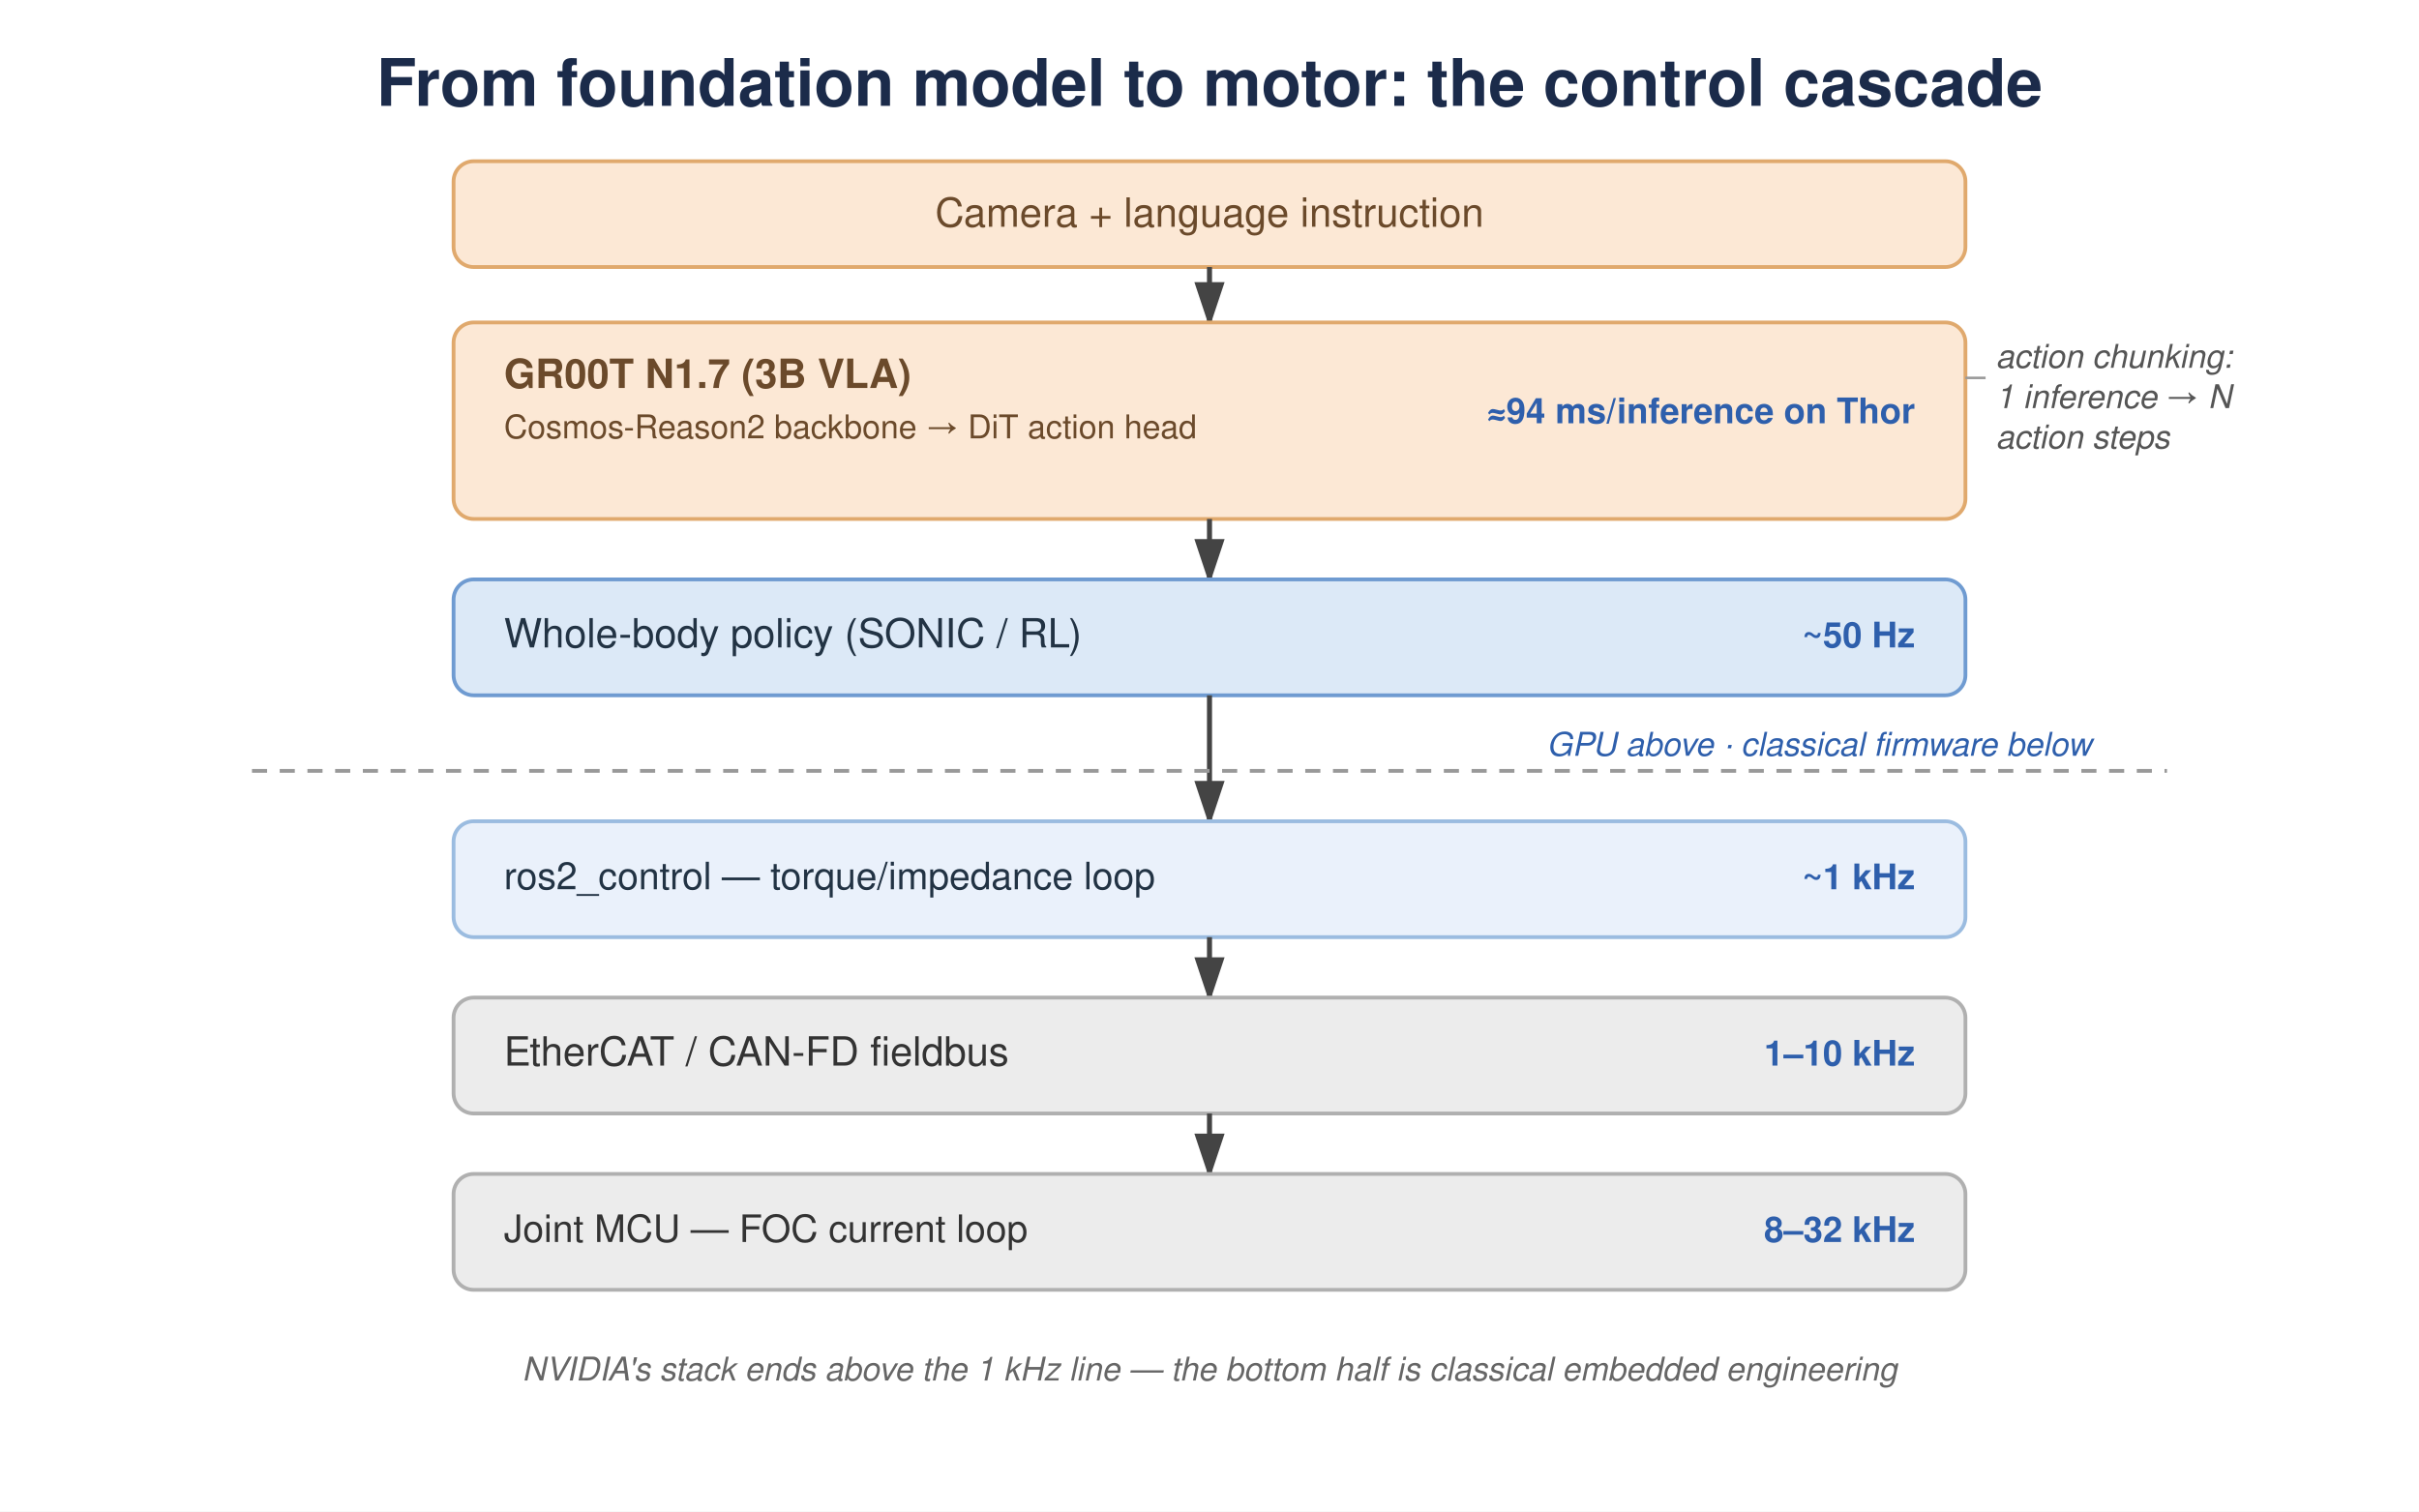
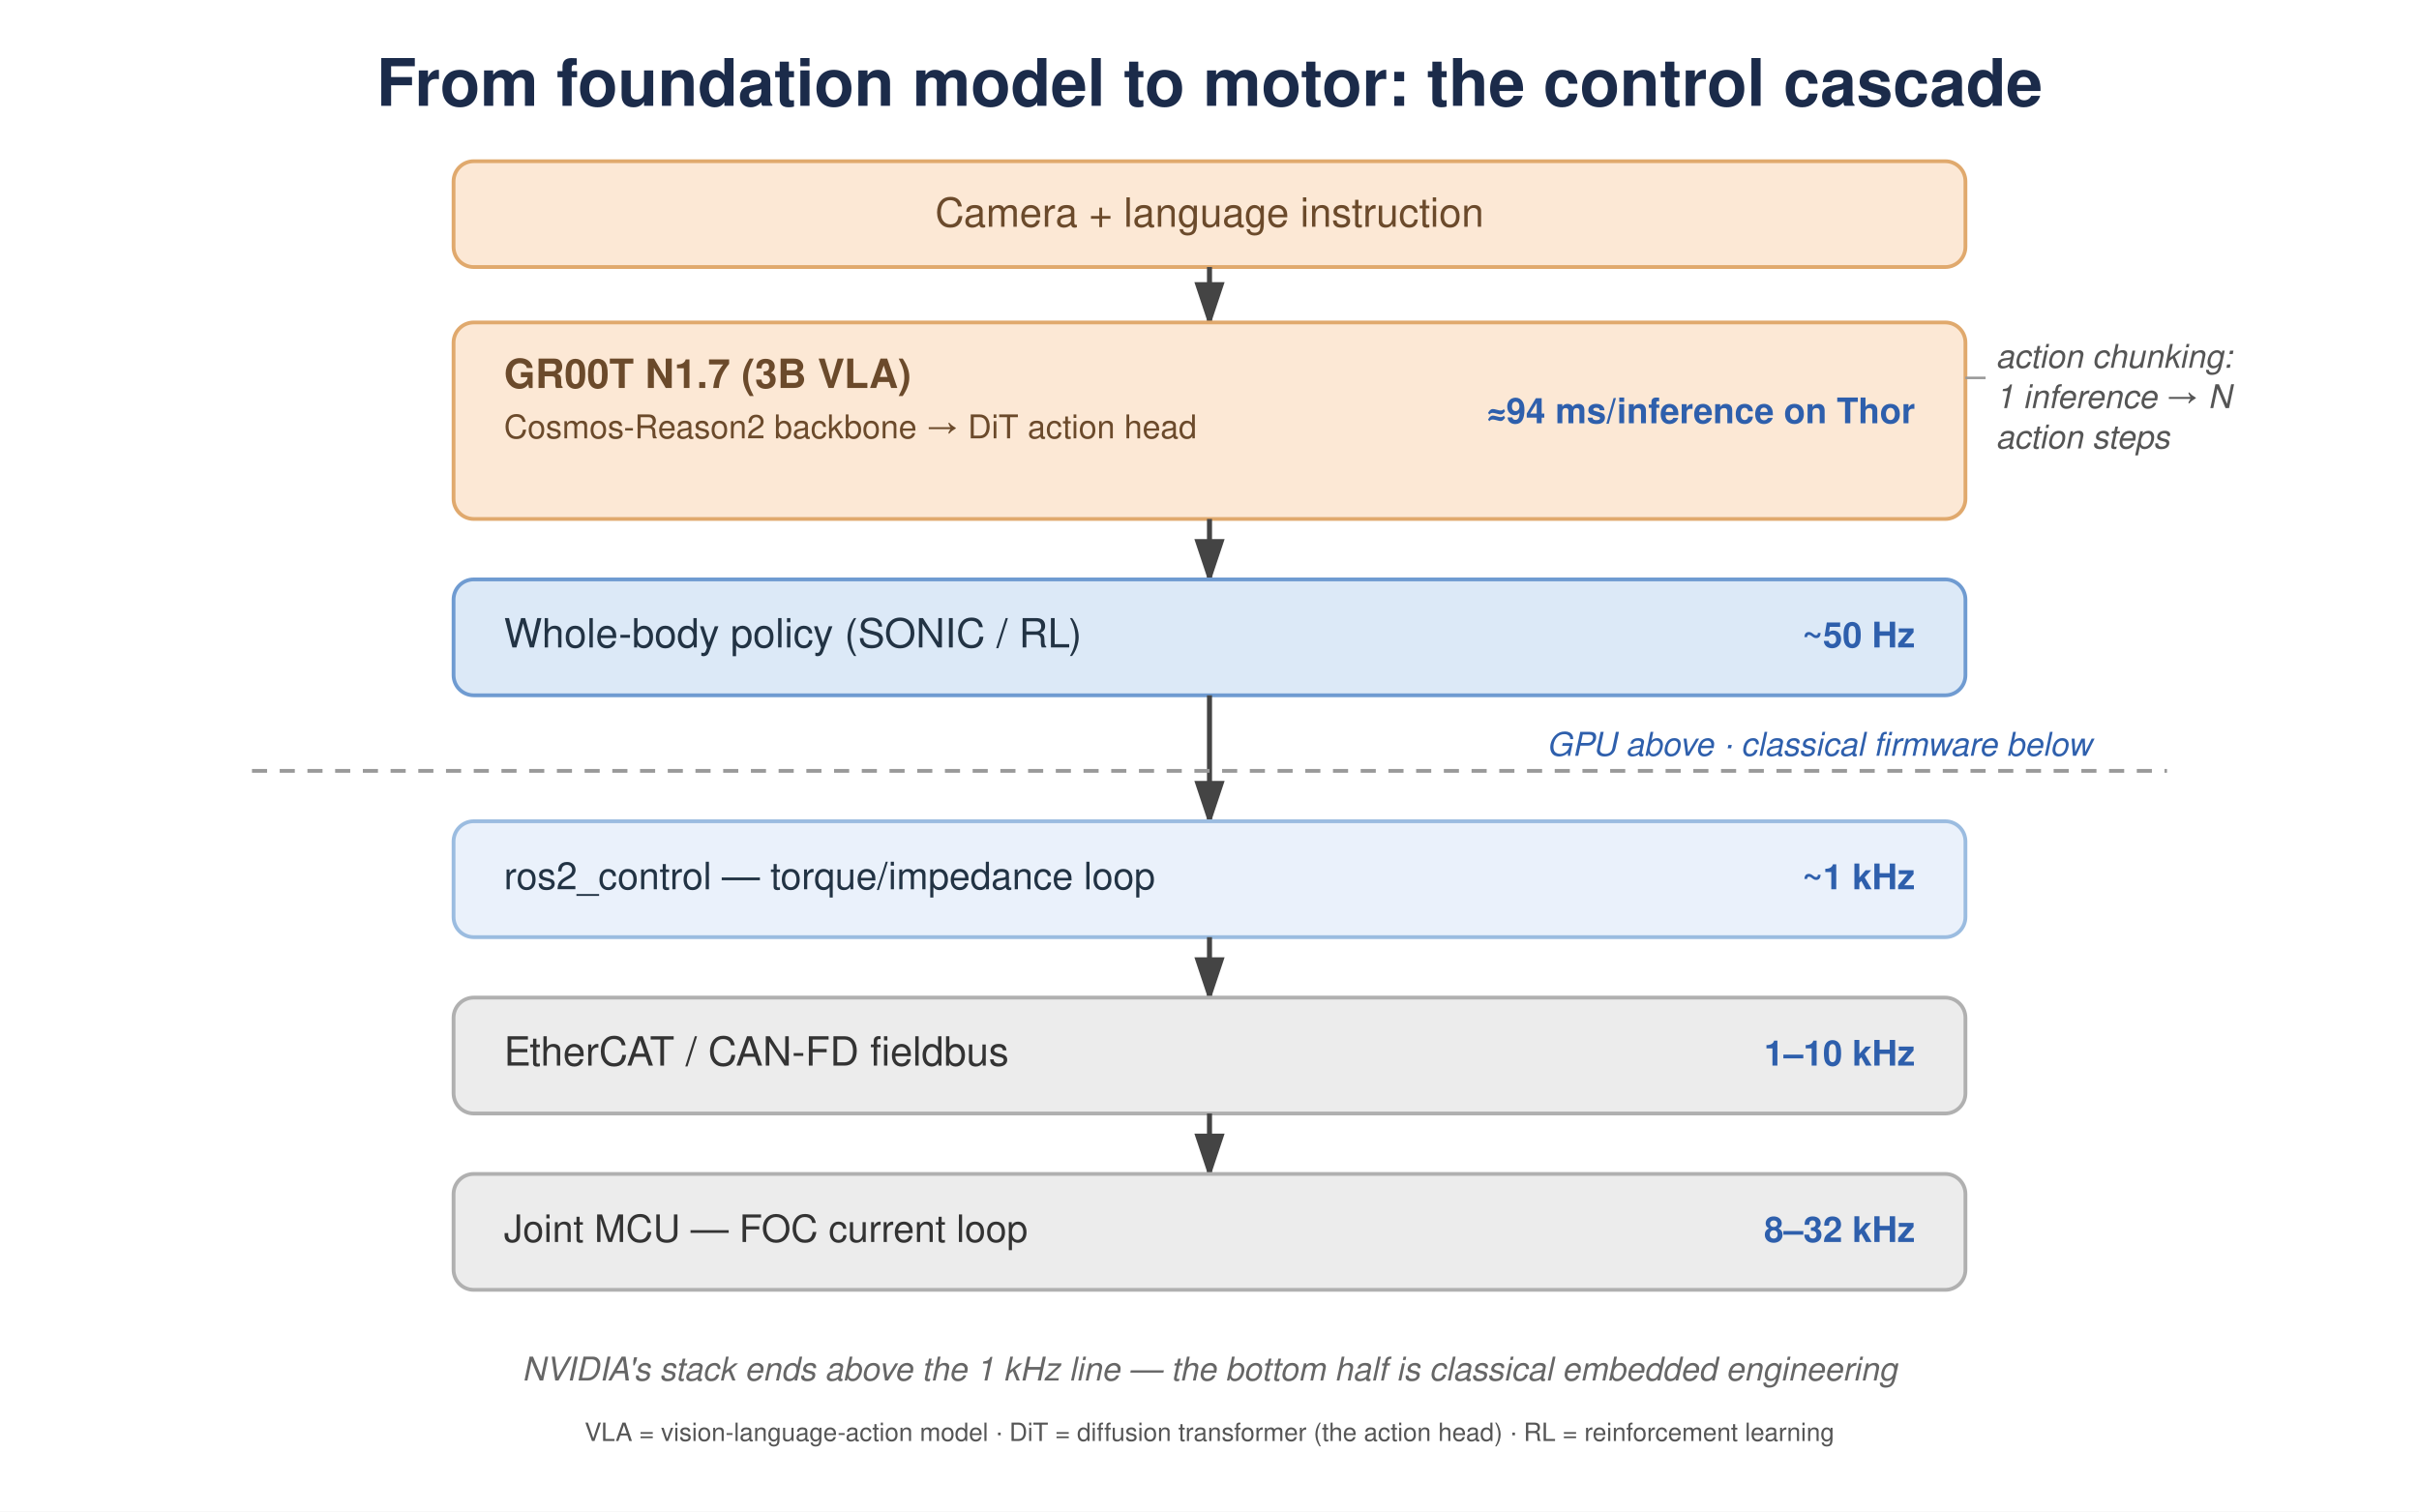
<svg xmlns="http://www.w3.org/2000/svg" viewBox="0 0 960 600" width="960" height="600" font-family="Helvetica, Arial, sans-serif">
  <rect x="0" y="0" width="960" height="600" fill="#ffffff" />
  <defs>
    <marker id="arr" markerWidth="10" markerHeight="10" refX="8" refY="3" orient="auto" markerUnits="strokeWidth">
      <path d="M0,0 L9,3 L0,6 z" fill="#444" />
    </marker>
  </defs>
  <text x="480" y="42" text-anchor="middle" font-size="26" font-weight="700" fill="#1b2b4a">From foundation model to motor: the control cascade</text>
  <rect x="180" y="64" width="600" height="42" rx="8" fill="#FCE8D5" stroke="#E0A96D" stroke-width="1.5" />
  <text x="480" y="90" text-anchor="middle" font-size="16" fill="#6B4A2B">Camera + language instruction</text>
  <line x1="480" y1="106" x2="480" y2="128" stroke="#444" stroke-width="2" marker-end="url(#arr)" />
  <rect x="180" y="128" width="600" height="78" rx="8" fill="#FCE8D5" stroke="#E0A96D" stroke-width="1.5" />
  <text x="200" y="154" font-size="16" font-weight="700" fill="#6B4A2B">GR00T N1.7 (3B VLA)</text>
  <text x="200" y="174" font-size="13" fill="#6B4A2B">Cosmos-Reason2 backbone → DiT action head</text>
  <text x="760" y="168" text-anchor="end" font-size="14" font-weight="700" fill="#2E5FAC">≈94 ms/inference on Thor</text>
  <line x1="780" y1="150" x2="788" y2="150" stroke="#999" stroke-width="1" />
  <text x="792" y="146" font-size="13" font-style="italic" fill="#555">
    <tspan x="792" dy="0">action chunking:</tspan>
    <tspan x="792" dy="16">1 inference → N</tspan>
    <tspan x="792" dy="16">action steps</tspan>
  </text>
  <line x1="480" y1="206" x2="480" y2="230" stroke="#444" stroke-width="2" marker-end="url(#arr)" />
  <rect x="180" y="230" width="600" height="46" rx="8" fill="#DCE9F7" stroke="#6F9BD1" stroke-width="1.5" />
  <text x="200" y="257" font-size="16" fill="#234">Whole-body policy (SONIC / RL)</text>
  <text x="760" y="257" text-anchor="end" font-size="14" font-weight="700" fill="#2E5FAC">~50 Hz</text>
  <line x1="480" y1="276" x2="480" y2="326" stroke="#444" stroke-width="2" marker-end="url(#arr)" />
  <line x1="100" y1="306" x2="860" y2="306" stroke="#999" stroke-width="1.5" stroke-dasharray="6 5" />
  <text x="830" y="300" text-anchor="end" font-size="13" font-style="italic" fill="#2E5FAC">GPU above · classical firmware below</text>
  <rect x="180" y="326" width="600" height="46" rx="8" fill="#EAF1FB" stroke="#9BBCE0" stroke-width="1.5" />
  <text x="200" y="353" font-size="15" fill="#234">ros2_control — torque/impedance loop</text>
  <text x="760" y="353" text-anchor="end" font-size="14" font-weight="700" fill="#2E5FAC">~1 kHz</text>
  <line x1="480" y1="372" x2="480" y2="396" stroke="#444" stroke-width="2" marker-end="url(#arr)" />
  <rect x="180" y="396" width="600" height="46" rx="8" fill="#ECECEC" stroke="#B0B0B0" stroke-width="1.5" />
  <text x="200" y="423" font-size="16" fill="#333">EtherCAT / CAN-FD fieldbus</text>
  <text x="760" y="423" text-anchor="end" font-size="14" font-weight="700" fill="#2E5FAC">1–10 kHz</text>
  <line x1="480" y1="442" x2="480" y2="466" stroke="#444" stroke-width="2" marker-end="url(#arr)" />
  <rect x="180" y="466" width="600" height="46" rx="8" fill="#ECECEC" stroke="#B0B0B0" stroke-width="1.5" />
  <text x="200" y="493" font-size="15" fill="#333">Joint MCU — FOC current loop</text>
  <text x="760" y="493" text-anchor="end" font-size="14" font-weight="700" fill="#2E5FAC">8–32 kHz</text>
  <text x="480" y="548" text-anchor="middle" font-size="13" font-style="italic" fill="#666">NVIDIA's stack ends above the 1 kHz line — the bottom half is classical embedded engineering</text>
+   <text x="480" y="572" text-anchor="middle" font-size="10" fill="#555555">VLA = vision-language-action model · DiT = diffusion transformer (the action head) · RL = reinforcement learning</text>
</svg>
